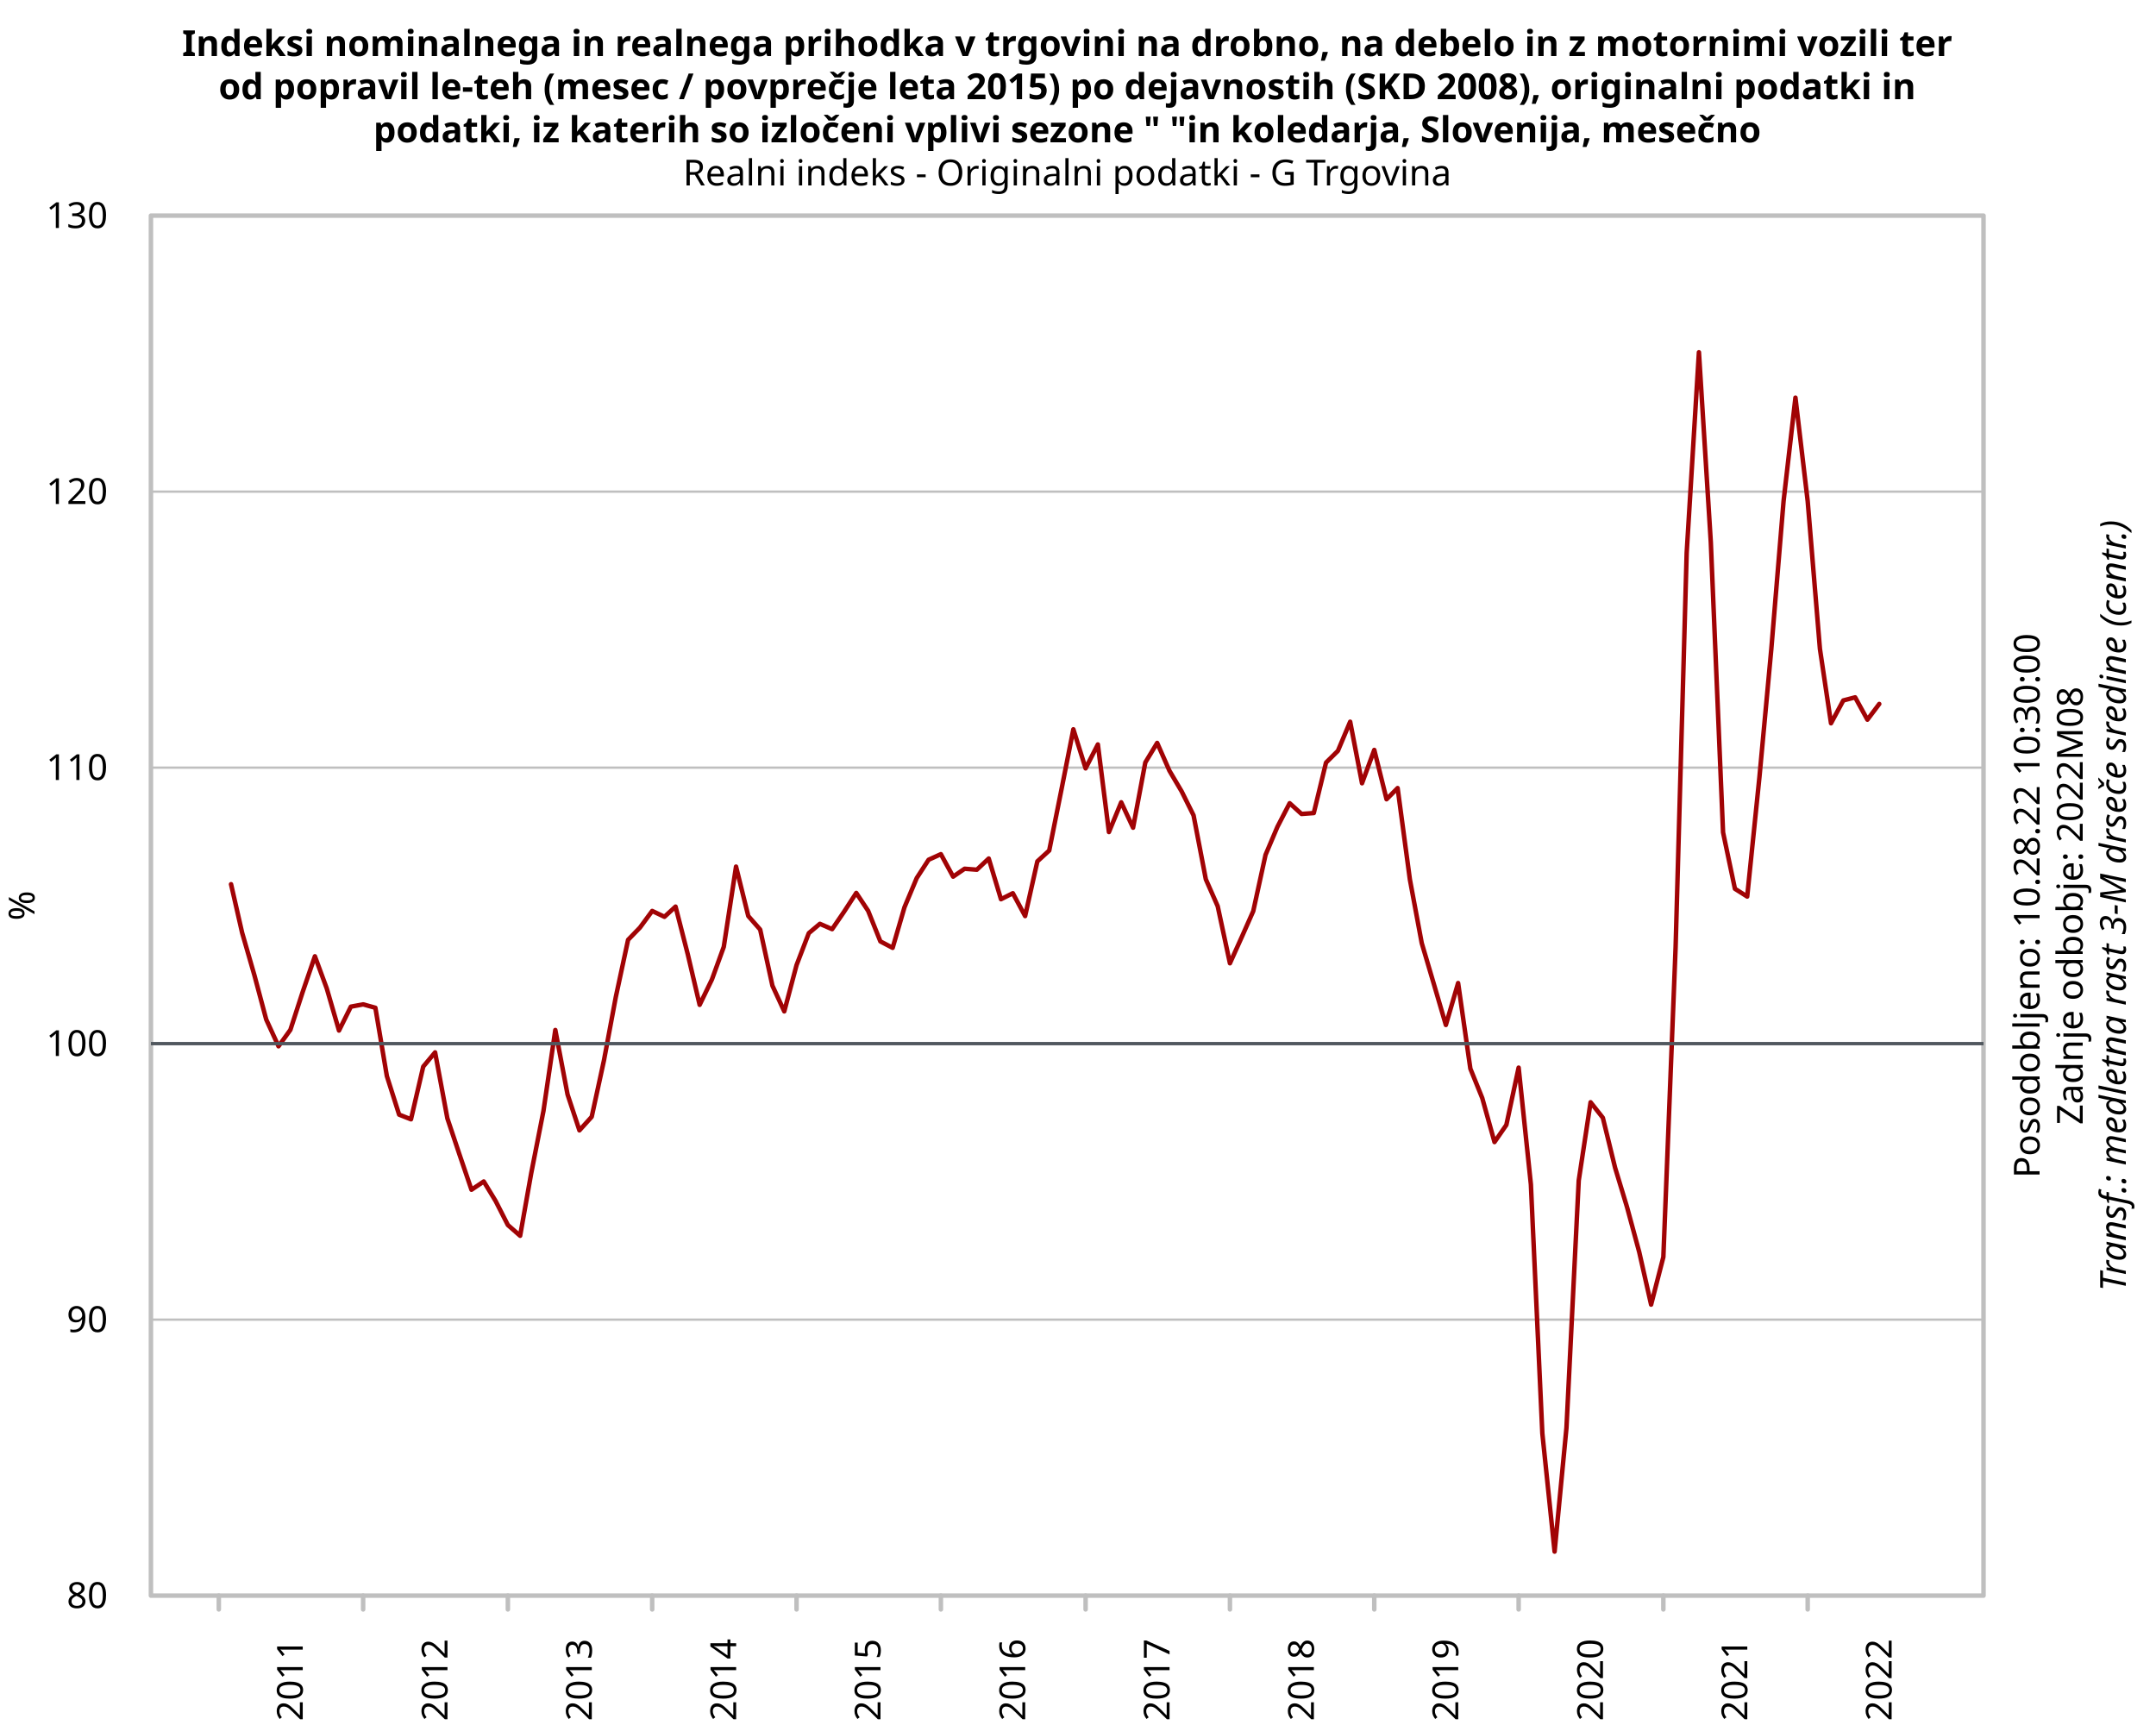
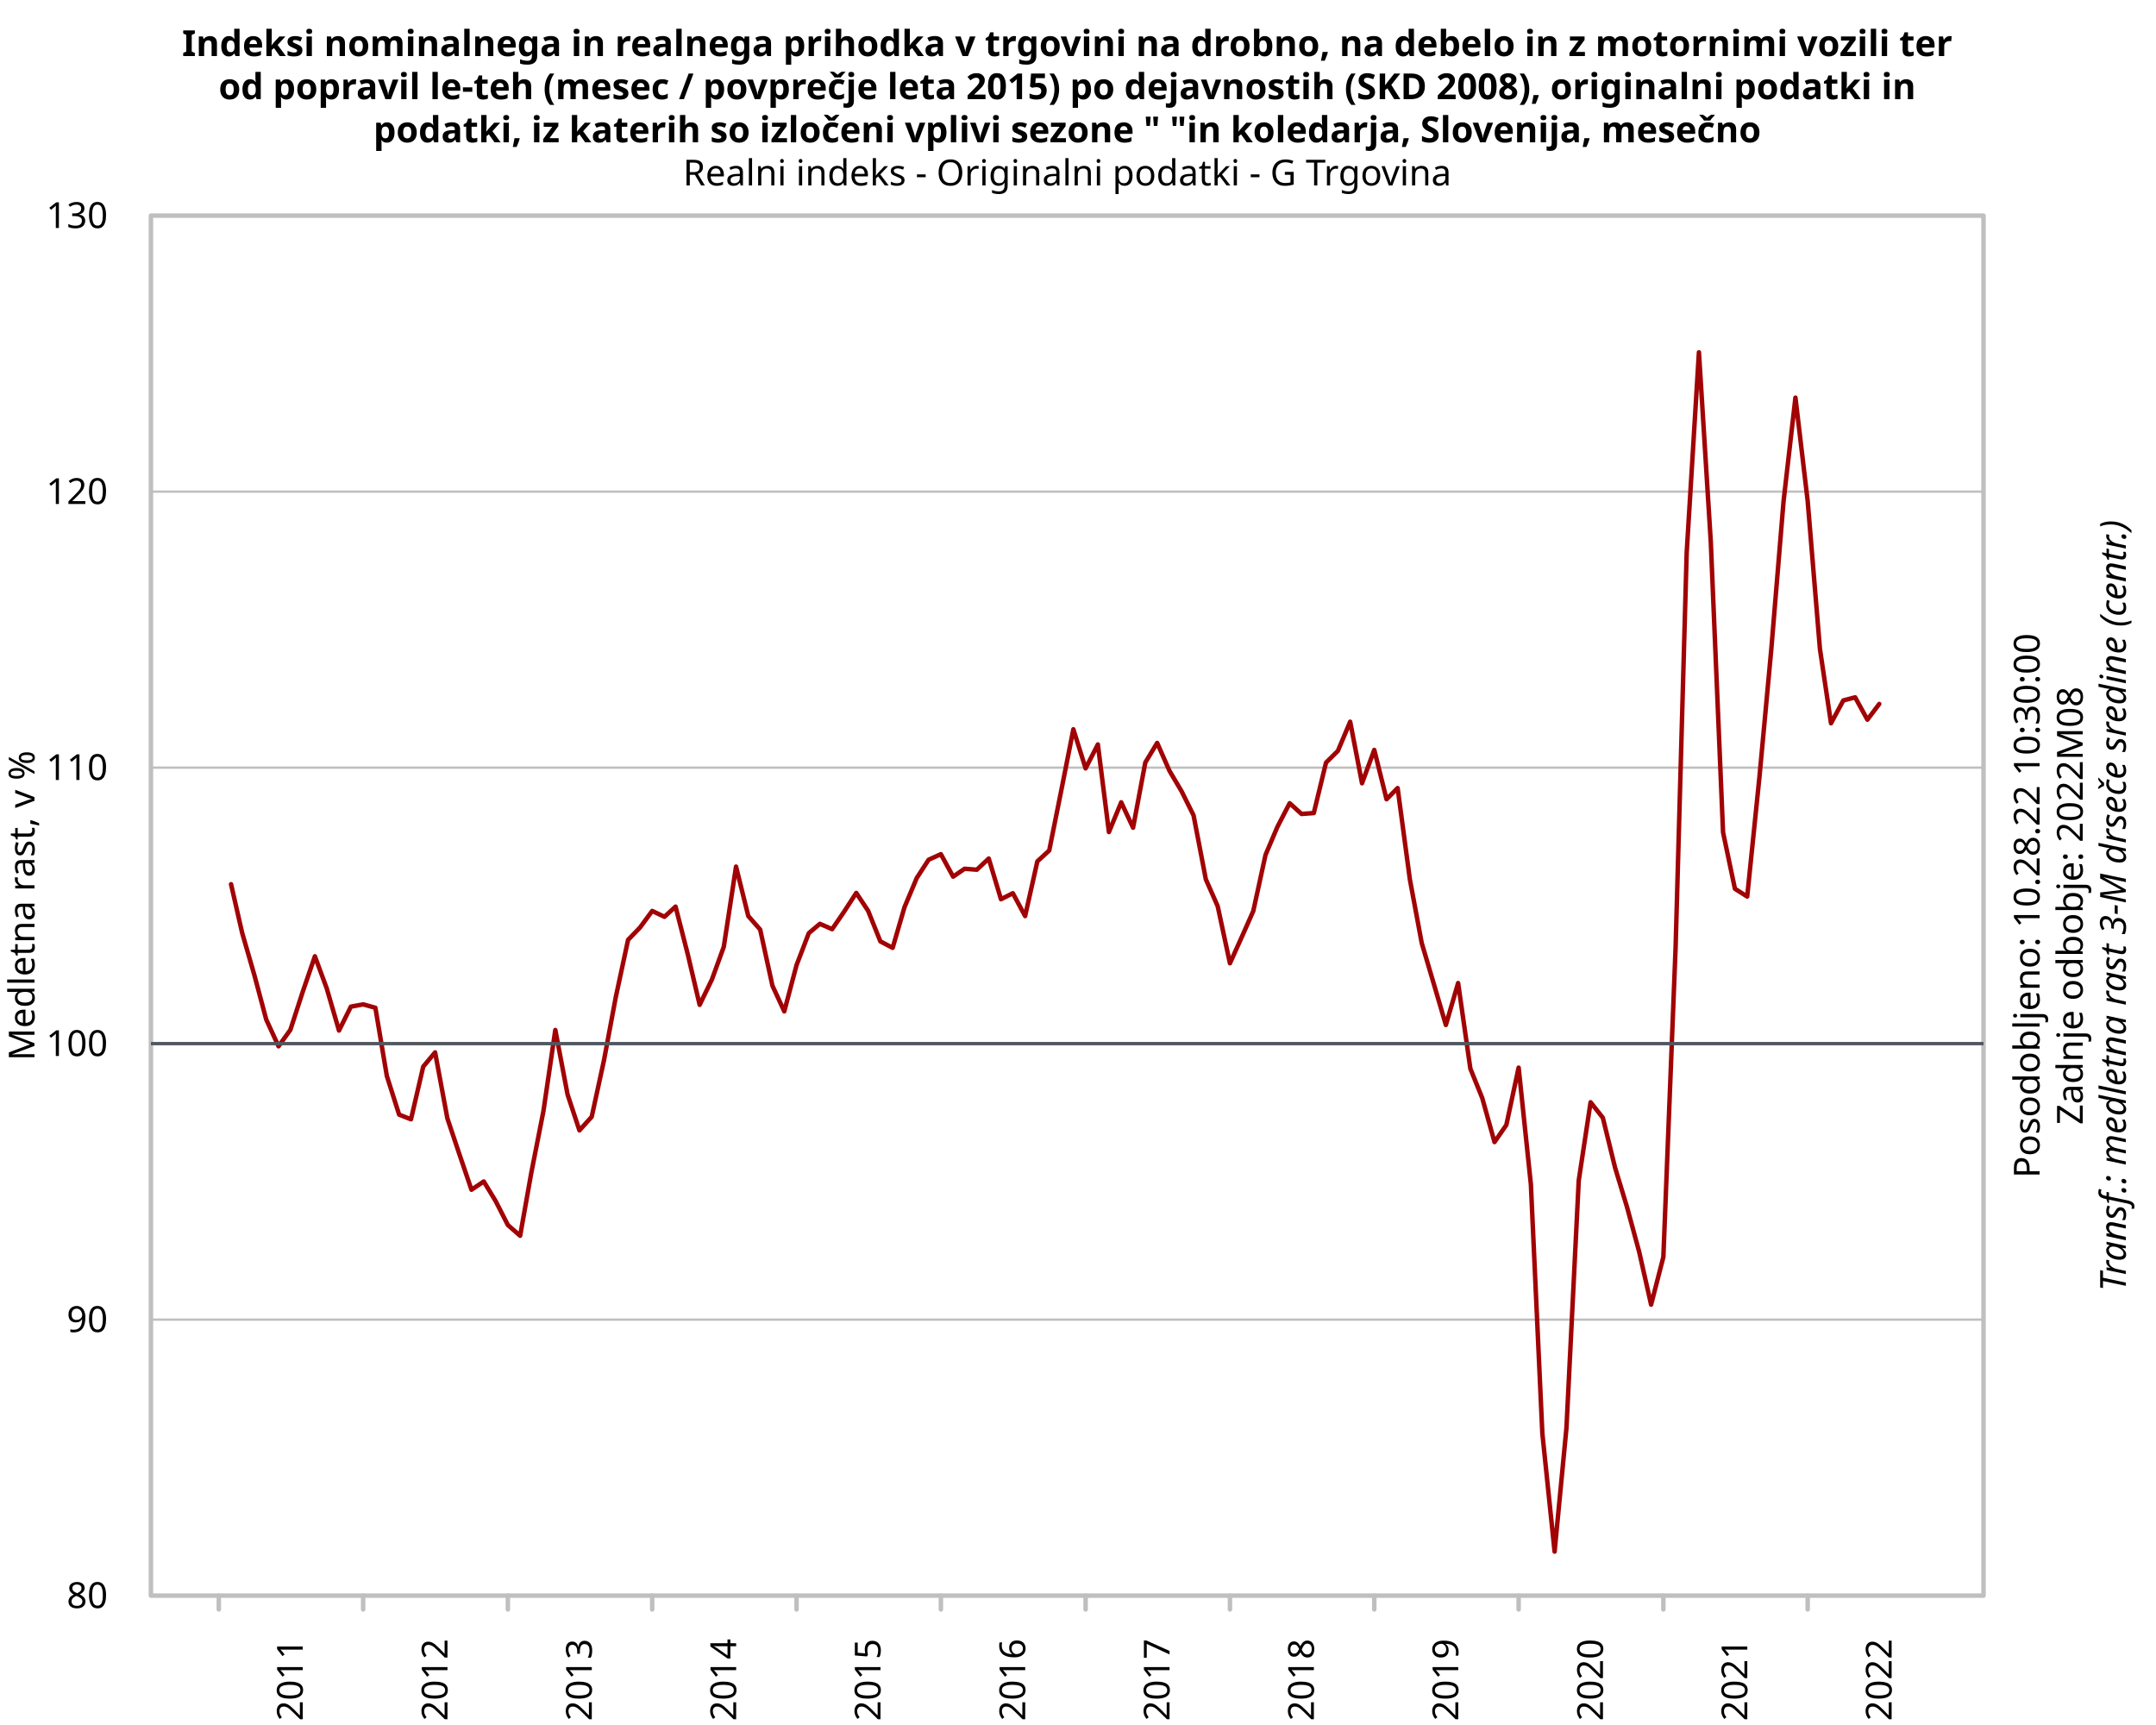
<svg xmlns="http://www.w3.org/2000/svg" class="svglite" data-engine-version="2.0" width="720.00pt" height="576.00pt" viewBox="0 0 720.00 576.00">
  <defs>
    <style type="text/css">
    .svglite line, .svglite polyline, .svglite polygon, .svglite path, .svglite rect, .svglite circle {
      fill: none;
      stroke: #000000;
      stroke-linecap: round;
      stroke-linejoin: round;
      stroke-miterlimit: 10.00;
    }
  </style>
  </defs>
  <rect width="100%" height="100%" style="stroke: none; fill: #FFFFFF;" />
  <defs>
    <clipPath id="cpMC4wMHw3MjAuMDB8MC4wMHw1NzYuMDA=">
      <rect x="0.00" y="0.00" width="720.00" height="576.00" />
    </clipPath>
  </defs>
  <g clip-path="url(#cpMC4wMHw3MjAuMDB8MC4wMHw1NzYuMDA=)">
</g>
  <defs>
    <clipPath id="cpNTAuNDB8NjYyLjQwfDcyLjAwfDUzMi44MA==">
      <rect x="50.40" y="72.00" width="612.00" height="460.80" />
    </clipPath>
  </defs>
  <g clip-path="url(#cpNTAuNDB8NjYyLjQwfDcyLjAwfDUzMi44MA==)">
    <line x1="50.40" y1="532.80" x2="662.40" y2="532.80" style="stroke-width: 0.75; stroke: #BFBFBF;" />
    <line x1="50.40" y1="440.64" x2="662.40" y2="440.64" style="stroke-width: 0.75; stroke: #BFBFBF;" />
    <line x1="50.40" y1="348.48" x2="662.40" y2="348.48" style="stroke-width: 0.75; stroke: #BFBFBF;" />
    <line x1="50.40" y1="256.32" x2="662.40" y2="256.32" style="stroke-width: 0.75; stroke: #BFBFBF;" />
    <line x1="50.40" y1="164.16" x2="662.40" y2="164.16" style="stroke-width: 0.75; stroke: #BFBFBF;" />
    <line x1="50.40" y1="72.00" x2="662.40" y2="72.00" style="stroke-width: 0.75; stroke: #BFBFBF;" />
  </g>
  <g clip-path="url(#cpMC4wMHw3MjAuMDB8MC4wMHw1NzYuMDA=)">
</g>
  <g clip-path="url(#cpNTAuNDB8NjYyLjQwfDcyLjAwfDUzMi44MA==)">
    <polyline points="77.16,295.25 80.86,311.47 84.95,325.61 88.91,340.44 93.01,349.37 96.97,343.88 101.06,331.28 105.16,319.32 109.12,330.05 113.21,344.11 117.17,336.14 121.27,335.37 125.36,336.51 129.19,359.30 133.29,372.19 137.25,373.75 141.34,356.15 145.30,351.40 149.40,373.43 153.49,385.64 157.45,397.27 161.55,394.51 165.51,401.03 169.60,409.05 173.70,412.64 177.39,391.81 181.49,370.96 185.45,343.93 189.54,365.47 193.50,377.44 197.60,372.92 201.69,354.09 205.65,332.90 209.75,313.82 213.71,309.74 217.80,304.18 221.90,306.13 225.60,302.73 229.69,318.68 233.65,335.53 237.74,327.08 241.71,316.15 245.80,289.37 249.89,305.88 253.86,310.39 257.95,329.13 261.91,337.71 266.01,322.26 270.10,311.59 273.80,308.48 277.89,310.26 281.85,304.48 285.95,298.16 289.91,304.13 294.00,314.34 298.10,316.50 302.06,302.92 306.15,293.18 310.11,287.08 314.21,285.22 318.30,292.72 322.13,290.09 326.22,290.41 330.19,286.67 334.28,300.26 338.24,298.26 342.34,305.89 346.43,287.62 350.39,284.00 354.49,263.56 358.45,243.52 362.54,256.57 366.63,248.58 370.33,277.83 374.43,267.90 378.39,276.38 382.48,254.60 386.44,248.07 390.54,257.37 394.63,264.29 398.59,272.25 402.69,293.61 406.65,302.59 410.74,321.65 414.84,312.55 418.53,304.22 422.63,285.44 426.59,276.11 430.68,268.20 434.65,271.79 438.74,271.49 442.83,254.64 446.79,250.73 450.89,240.99 454.85,261.54 458.94,250.41 463.04,266.88 466.74,263.15 470.83,293.65 474.79,314.91 478.89,328.76 482.85,342.25 486.94,328.25 491.03,356.84 495.00,366.66 499.09,381.35 503.05,375.63 507.15,356.50 511.24,395.50 515.07,478.64 519.16,518.10 523.12,476.79 527.22,394.20 531.18,368.06 535.27,373.23 539.37,389.94 543.33,403.00 547.42,418.07 551.39,435.63 555.48,419.73 559.57,316.36 563.27,184.61 567.36,117.64 571.33,181.10 575.42,277.94 579.38,296.77 583.48,299.37 587.57,259.45 591.53,216.78 595.63,167.31 599.59,132.78 603.68,167.33 607.77,216.70 611.47,241.51 615.57,233.89 619.53,232.85 623.62,240.31 627.58,235.06 " style="stroke-width: 1.50; stroke: #A10305;" />
  </g>
  <g clip-path="url(#cpMC4wMHw3MjAuMDB8MC4wMHw1NzYuMDA=)">
    <line x1="73.07" y1="532.80" x2="73.07" y2="537.41" style="stroke-width: 1.50; stroke: #BFBFBF;" />
    <line x1="121.27" y1="532.80" x2="121.27" y2="537.41" style="stroke-width: 1.50; stroke: #BFBFBF;" />
    <line x1="169.60" y1="532.80" x2="169.60" y2="537.41" style="stroke-width: 1.50; stroke: #BFBFBF;" />
    <line x1="217.80" y1="532.80" x2="217.80" y2="537.41" style="stroke-width: 1.50; stroke: #BFBFBF;" />
    <line x1="266.01" y1="532.80" x2="266.01" y2="537.41" style="stroke-width: 1.50; stroke: #BFBFBF;" />
    <line x1="314.21" y1="532.80" x2="314.21" y2="537.41" style="stroke-width: 1.50; stroke: #BFBFBF;" />
    <line x1="362.54" y1="532.80" x2="362.54" y2="537.41" style="stroke-width: 1.50; stroke: #BFBFBF;" />
    <line x1="410.74" y1="532.80" x2="410.74" y2="537.41" style="stroke-width: 1.50; stroke: #BFBFBF;" />
    <line x1="458.94" y1="532.80" x2="458.94" y2="537.41" style="stroke-width: 1.50; stroke: #BFBFBF;" />
    <line x1="507.15" y1="532.80" x2="507.15" y2="537.41" style="stroke-width: 1.50; stroke: #BFBFBF;" />
    <line x1="555.48" y1="532.80" x2="555.48" y2="537.41" style="stroke-width: 1.50; stroke: #BFBFBF;" />
    <line x1="603.68" y1="532.80" x2="603.68" y2="537.41" style="stroke-width: 1.50; stroke: #BFBFBF;" />
    <text transform="translate(101.10,547.20) rotate(-90)" text-anchor="end" style="font-size: 12.00px; font-family: sans;" textLength="26.70px" lengthAdjust="spacingAndGlyphs">2011</text>
    <text transform="translate(149.43,547.20) rotate(-90)" text-anchor="end" style="font-size: 12.00px; font-family: sans;" textLength="26.70px" lengthAdjust="spacingAndGlyphs">2012</text>
    <text transform="translate(197.63,547.20) rotate(-90)" text-anchor="end" style="font-size: 12.00px; font-family: sans;" textLength="26.70px" lengthAdjust="spacingAndGlyphs">2013</text>
    <text transform="translate(245.84,547.20) rotate(-90)" text-anchor="end" style="font-size: 12.00px; font-family: sans;" textLength="26.70px" lengthAdjust="spacingAndGlyphs">2014</text>
    <text transform="translate(294.04,547.20) rotate(-90)" text-anchor="end" style="font-size: 12.00px; font-family: sans;" textLength="26.70px" lengthAdjust="spacingAndGlyphs">2015</text>
    <text transform="translate(342.37,547.20) rotate(-90)" text-anchor="end" style="font-size: 12.00px; font-family: sans;" textLength="26.70px" lengthAdjust="spacingAndGlyphs">2016</text>
    <text transform="translate(390.57,547.20) rotate(-90)" text-anchor="end" style="font-size: 12.00px; font-family: sans;" textLength="26.70px" lengthAdjust="spacingAndGlyphs">2017</text>
    <text transform="translate(438.77,547.20) rotate(-90)" text-anchor="end" style="font-size: 12.00px; font-family: sans;" textLength="26.70px" lengthAdjust="spacingAndGlyphs">2018</text>
    <text transform="translate(486.98,547.20) rotate(-90)" text-anchor="end" style="font-size: 12.00px; font-family: sans;" textLength="26.70px" lengthAdjust="spacingAndGlyphs">2019</text>
    <text transform="translate(535.31,547.20) rotate(-90)" text-anchor="end" style="font-size: 12.00px; font-family: sans;" textLength="26.70px" lengthAdjust="spacingAndGlyphs">2020</text>
    <text transform="translate(583.51,547.20) rotate(-90)" text-anchor="end" style="font-size: 12.00px; font-family: sans;" textLength="26.70px" lengthAdjust="spacingAndGlyphs">2021</text>
    <text transform="translate(631.71,547.20) rotate(-90)" text-anchor="end" style="font-size: 12.00px; font-family: sans;" textLength="26.70px" lengthAdjust="spacingAndGlyphs">2022</text>
    <text x="36.00" y="536.93" text-anchor="end" style="font-size: 12.00px; font-family: sans;" textLength="13.35px" lengthAdjust="spacingAndGlyphs">80</text>
    <text x="36.00" y="444.77" text-anchor="end" style="font-size: 12.00px; font-family: sans;" textLength="13.35px" lengthAdjust="spacingAndGlyphs">90</text>
    <text x="36.00" y="352.61" text-anchor="end" style="font-size: 12.00px; font-family: sans;" textLength="20.02px" lengthAdjust="spacingAndGlyphs">100</text>
    <text x="36.00" y="260.45" text-anchor="end" style="font-size: 12.00px; font-family: sans;" textLength="20.02px" lengthAdjust="spacingAndGlyphs">110</text>
    <text x="36.00" y="168.29" text-anchor="end" style="font-size: 12.00px; font-family: sans;" textLength="20.02px" lengthAdjust="spacingAndGlyphs">120</text>
    <text x="36.00" y="76.13" text-anchor="end" style="font-size: 12.00px; font-family: sans;" textLength="20.02px" lengthAdjust="spacingAndGlyphs">130</text>
    <polygon points="50.40,532.80 662.40,532.80 662.40,72.00 50.40,72.00 " style="stroke-width: 1.50; stroke: #BFBFBF; fill: none;" />
    <text x="356.40" y="18.72" text-anchor="middle" style="font-size: 12.00px; font-weight: bold; font-family: sans;" textLength="515.67px" lengthAdjust="spacingAndGlyphs">Indeksi nominalnega in realnega prihodka v trgovini na drobno, na debelo in z motornimi vozili ter</text>
    <text x="356.40" y="33.12" text-anchor="middle" style="font-size: 12.00px; font-weight: bold; font-family: sans;" textLength="509.67px" lengthAdjust="spacingAndGlyphs">od popravil le-teh (mesec / povprečje leta 2015) po dejavnostih (SKD 2008), originalni podatki in</text>
    <text x="356.40" y="47.52" text-anchor="middle" style="font-size: 12.00px; font-weight: bold; font-family: sans;" textLength="412.12px" lengthAdjust="spacingAndGlyphs">podatki, iz katerih so izločeni vplivi sezone " "in koledarja, Slovenija, mesečno</text>
    <text x="356.40" y="61.92" text-anchor="middle" style="font-size: 12.00px; font-family: sans;" textLength="245.46px" lengthAdjust="spacingAndGlyphs">Realni indeks - Originalni podatki - G Trgovina</text>
-     <text transform="translate(11.52,302.40) rotate(-90)" text-anchor="middle" style="font-size: 12.00px; font-family: sans;" textLength="10.67px" lengthAdjust="spacingAndGlyphs">%</text>
+     <text transform="translate(11.52,302.40) rotate(-90)" text-anchor="middle" style="font-size: 12.00px; font-family: sans;" textLength="99.39px" lengthAdjust="spacingAndGlyphs">Medletna rast, v %</text>
    <text transform="translate(681.12,302.40) rotate(-90)" text-anchor="middle" style="font-size: 12.00px; font-family: sans;" textLength="176.16px" lengthAdjust="spacingAndGlyphs">Posodobljeno: 10.28.22 10:30:00</text>
    <text transform="translate(695.52,302.40) rotate(-90)" text-anchor="middle" style="font-size: 12.00px; font-family: sans;" textLength="139.45px" lengthAdjust="spacingAndGlyphs">Zadnje odbobje: 2022M08</text>
    <text transform="translate(709.92,302.40) rotate(-90)" text-anchor="middle" style="font-size: 12.00px; font-style: italic; font-family: sans;" textLength="264.13px" lengthAdjust="spacingAndGlyphs">Transf.: medletna rast 3-M drseče sredine (centr.)</text>
  </g>
  <g clip-path="url(#cpNTAuNDB8NjYyLjQwfDcyLjAwfDUzMi44MA==)">
    <line x1="50.40" y1="348.48" x2="662.40" y2="348.48" style="stroke-width: 1.12; stroke: #50575E;" />
  </g>
</svg>
